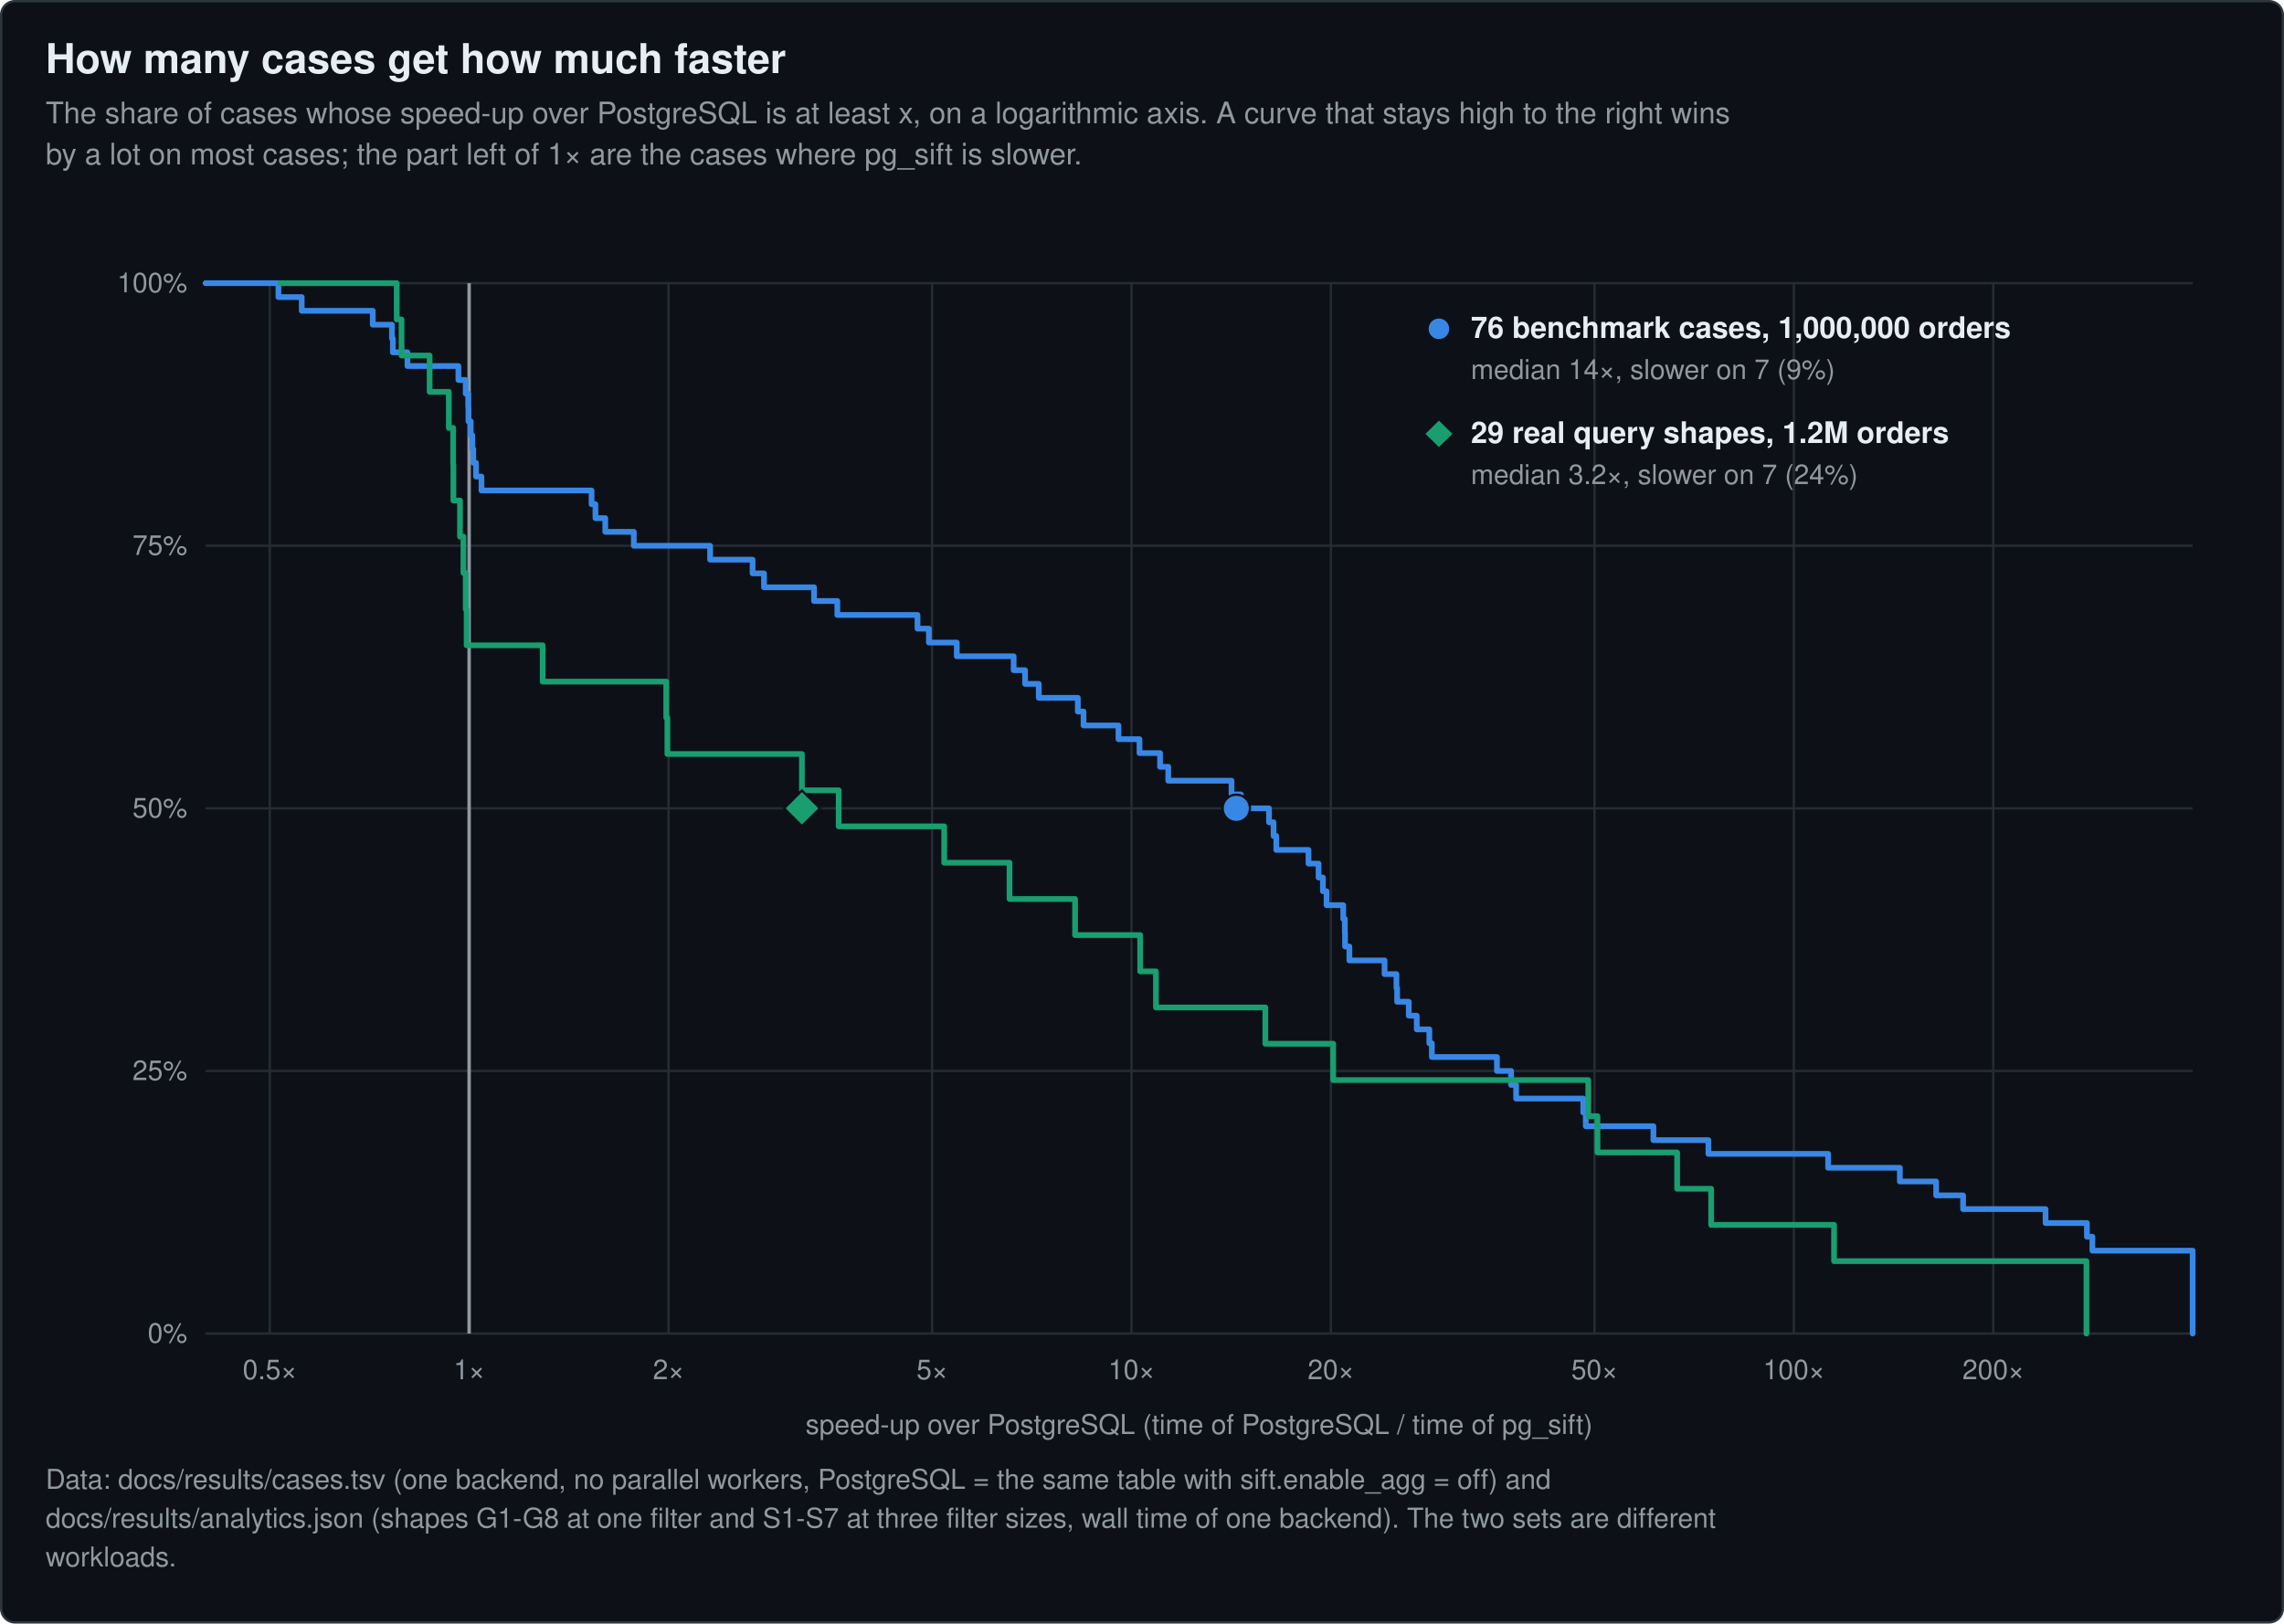
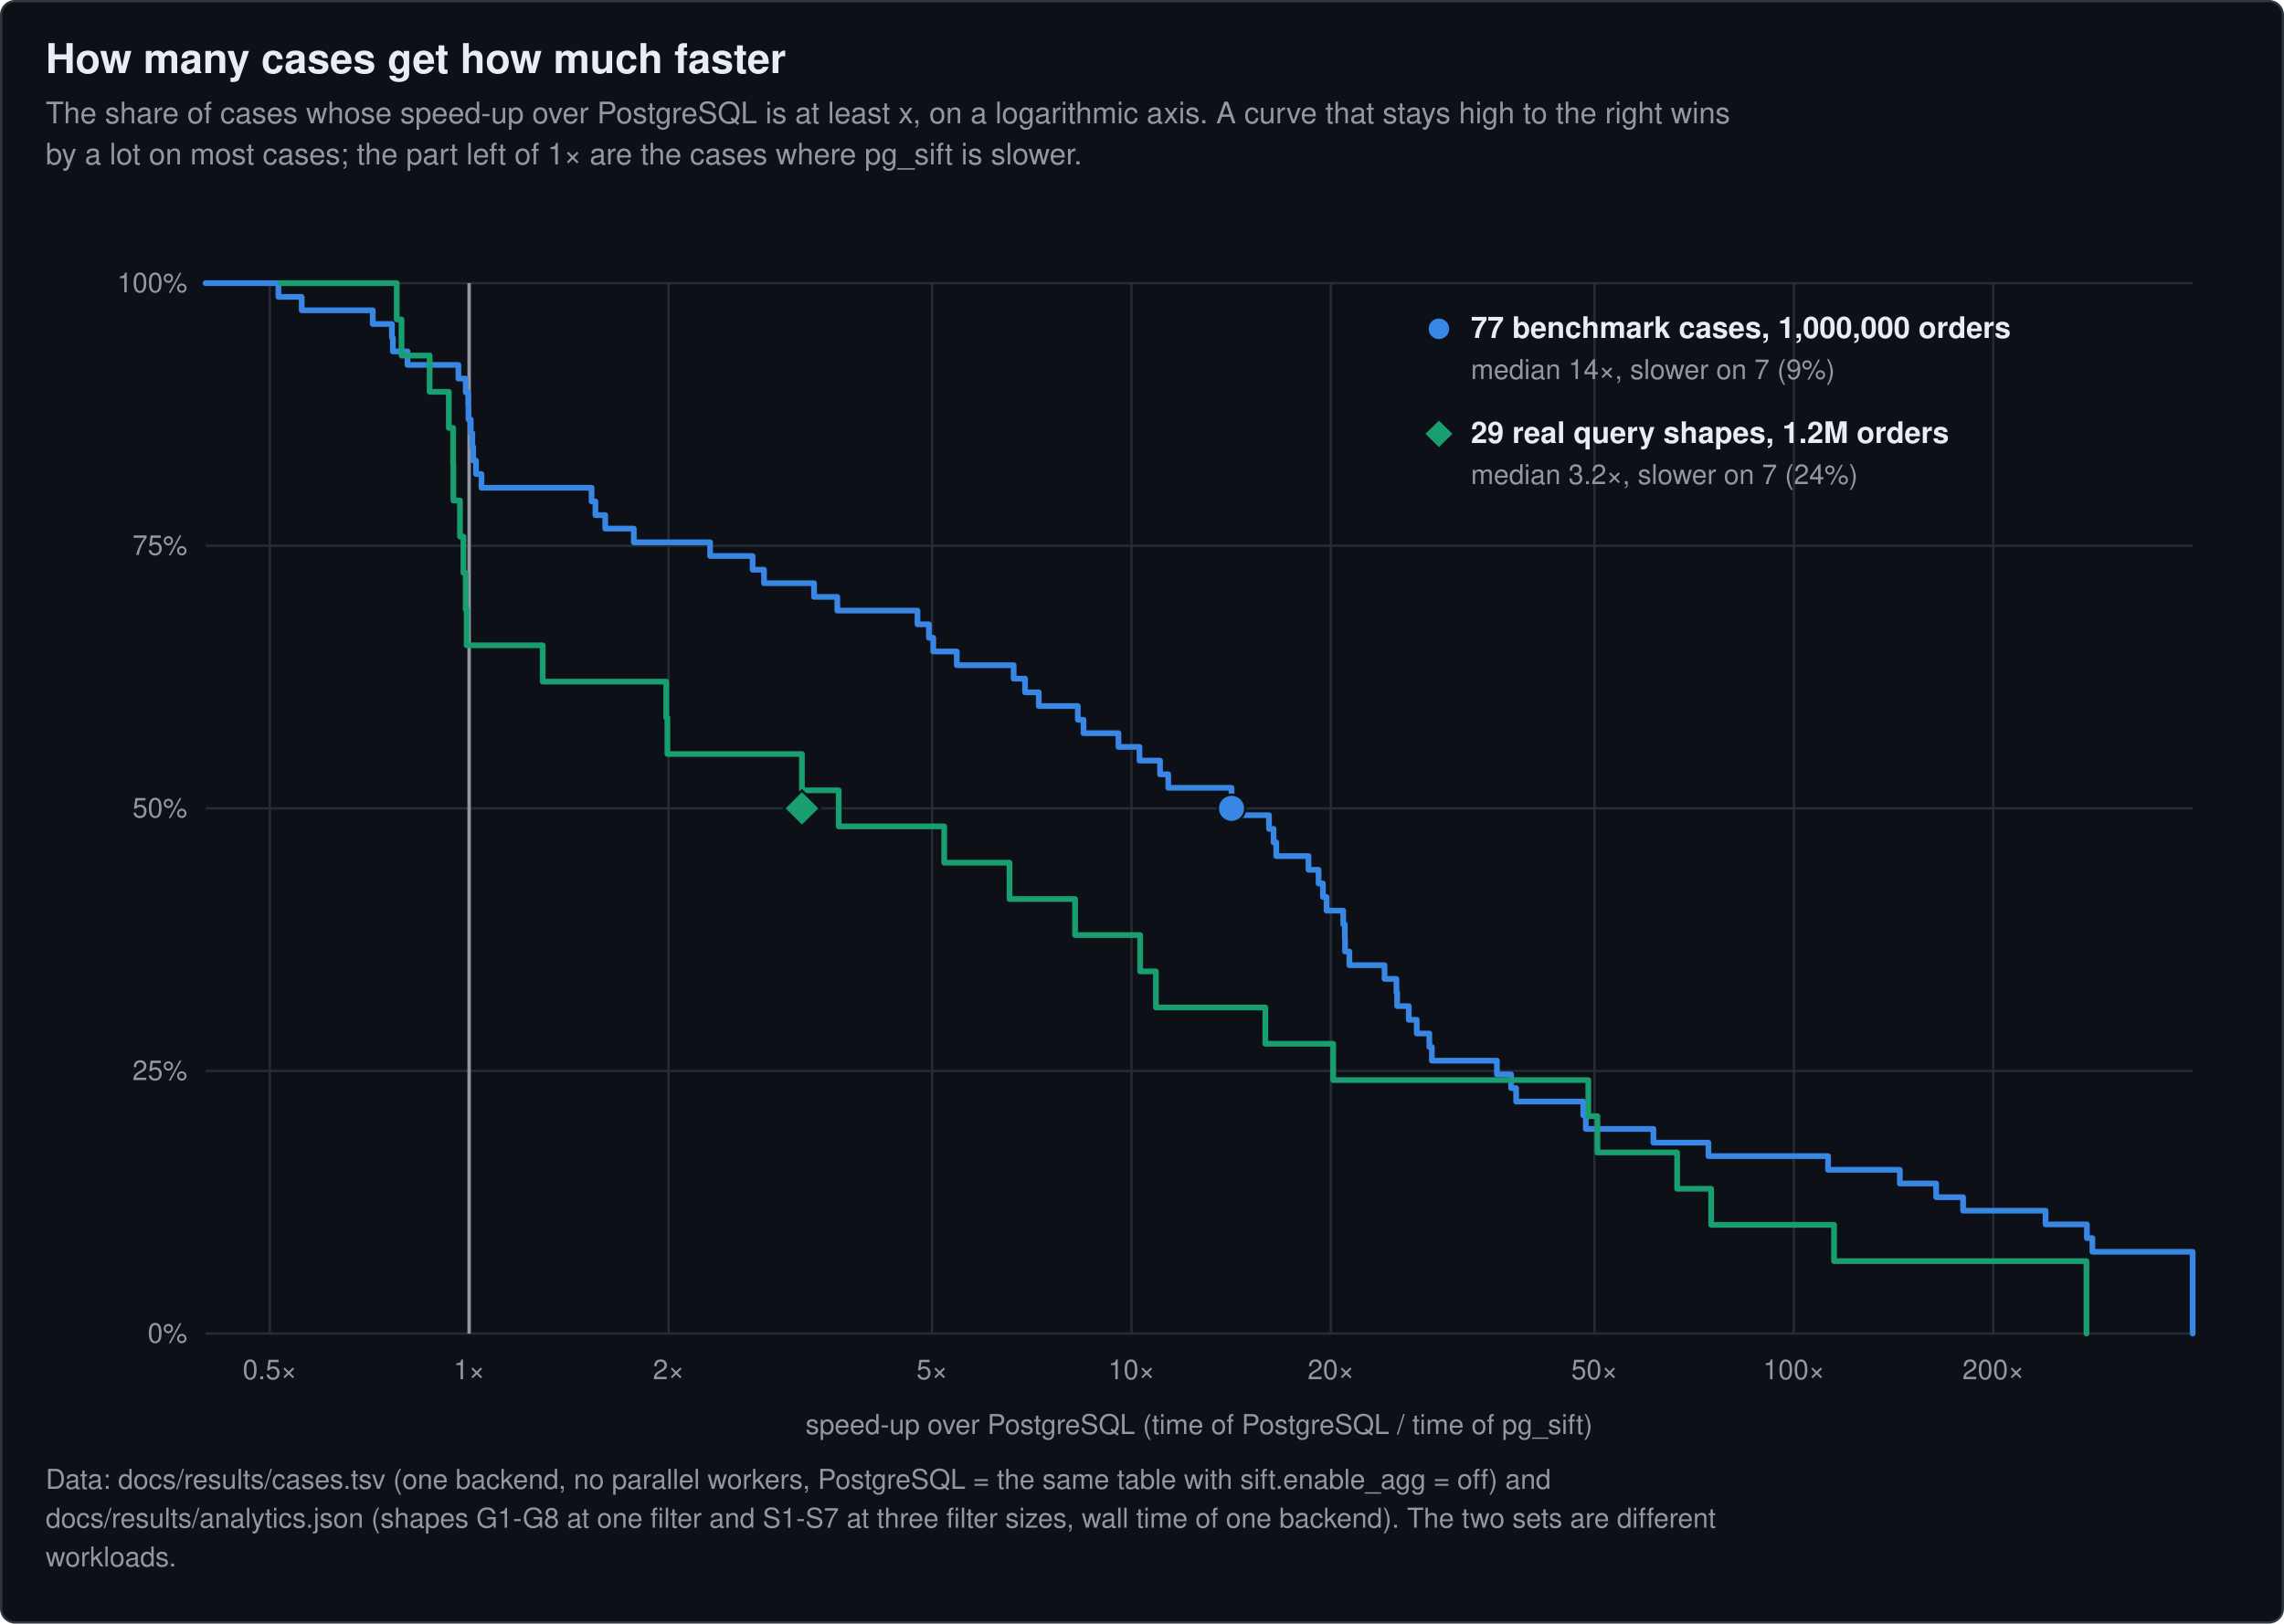
<svg xmlns="http://www.w3.org/2000/svg" width="1000" height="711" viewBox="0 0 1000 711" role="img" aria-labelledby="t d" font-family="Helvetica, Arial, sans-serif">
  <rect x="0.5" y="0.5" width="999" height="710" rx="6" fill="#0d1117" stroke="#30363d" />
  <text x="20" y="32" font-size="18" text-anchor="start" fill="#e6edf3" font-weight="bold">How many cases get how much faster</text>
  <text x="20" y="54" font-size="13" text-anchor="start" fill="#9198a1">The share of cases whose speed-up over PostgreSQL is at least x, on a logarithmic axis. A curve that stays high to the right wins</text>
  <text x="20" y="72" font-size="13" text-anchor="start" fill="#9198a1">by a lot on most cases; the part left of 1× are the cases where pg_sift is slower.</text>
  <line x1="90" y1="584" x2="960" y2="584" stroke="#262c34" stroke-width="1" />
  <text x="82" y="588" font-size="12" text-anchor="end" fill="#9198a1">0%</text>
  <line x1="90" y1="469" x2="960" y2="469" stroke="#262c34" stroke-width="1" />
  <text x="82" y="473" font-size="12" text-anchor="end" fill="#9198a1">25%</text>
  <line x1="90" y1="354" x2="960" y2="354" stroke="#262c34" stroke-width="1" />
  <text x="82" y="358" font-size="12" text-anchor="end" fill="#9198a1">50%</text>
  <line x1="90" y1="239" x2="960" y2="239" stroke="#262c34" stroke-width="1" />
  <text x="82" y="243" font-size="12" text-anchor="end" fill="#9198a1">75%</text>
  <line x1="90" y1="124" x2="960" y2="124" stroke="#262c34" stroke-width="1" />
  <text x="82" y="128" font-size="12" text-anchor="end" fill="#9198a1">100%</text>
  <line x1="118.1" y1="124" x2="118.1" y2="584" stroke="#262c34" stroke-width="1" />
  <text x="118.1" y="604" font-size="12" text-anchor="middle" fill="#9198a1">0.5×</text>
  <line x1="205.4" y1="124" x2="205.4" y2="584" stroke="#9198a1" stroke-width="1.5" />
  <text x="205.4" y="604" font-size="12" text-anchor="middle" fill="#9198a1">1×</text>
  <line x1="292.7" y1="124" x2="292.7" y2="584" stroke="#262c34" stroke-width="1" />
  <text x="292.7" y="604" font-size="12" text-anchor="middle" fill="#9198a1">2×</text>
  <line x1="408.1" y1="124" x2="408.1" y2="584" stroke="#262c34" stroke-width="1" />
  <text x="408.1" y="604" font-size="12" text-anchor="middle" fill="#9198a1">5×</text>
  <line x1="495.4" y1="124" x2="495.4" y2="584" stroke="#262c34" stroke-width="1" />
  <text x="495.4" y="604" font-size="12" text-anchor="middle" fill="#9198a1">10×</text>
  <line x1="582.7" y1="124" x2="582.7" y2="584" stroke="#262c34" stroke-width="1" />
  <text x="582.7" y="604" font-size="12" text-anchor="middle" fill="#9198a1">20×</text>
  <line x1="698.1" y1="124" x2="698.1" y2="584" stroke="#262c34" stroke-width="1" />
  <text x="698.1" y="604" font-size="12" text-anchor="middle" fill="#9198a1">50×</text>
  <line x1="785.4" y1="124" x2="785.4" y2="584" stroke="#262c34" stroke-width="1" />
  <text x="785.4" y="604" font-size="12" text-anchor="middle" fill="#9198a1">100×</text>
  <line x1="872.7" y1="124" x2="872.7" y2="584" stroke="#262c34" stroke-width="1" />
  <text x="872.7" y="604" font-size="12" text-anchor="middle" fill="#9198a1">200×</text>
  <text x="525" y="628" font-size="12" text-anchor="middle" fill="#9198a1">speed-up over PostgreSQL (time of PostgreSQL / time of pg_sift)</text>
-   <polyline fill="none" stroke="#3987e5" stroke-width="2.5" stroke-linejoin="round" stroke-linecap="round" points="90,124 90,124 90,124 121.9,124 121.9,130.1 132.1,130.1 132.1,136.1 163.2,136.1 163.2,142.2 171.6,142.2 171.6,148.2 172,148.2 172,154.3 178.4,154.3 178.4,160.3 200.7,160.3 200.7,166.4 203.9,166.4 203.9,172.4 205,172.4 205,178.5 205.1,178.5 205.1,184.5 206.1,184.5 206.1,190.6 206.8,190.6 206.8,196.6 207.2,196.6 207.2,202.7 208.4,202.7 208.4,208.7 210.8,208.7 210.8,214.8 259,214.8 259,220.8 260.7,220.8 260.7,226.9 265,226.9 265,232.9 277.5,232.9 277.5,239 310.9,239 310.9,245.1 329.5,245.1 329.5,251.1 334.5,251.1 334.5,257.2 356.4,257.2 356.4,263.2 366.6,263.2 366.6,269.3 401.7,269.3 401.7,275.3 406.7,275.3 406.7,281.4 418.9,281.4 418.9,287.4 443.8,287.4 443.8,293.5 448.8,293.5 448.8,299.5 454.8,299.5 454.8,305.6 471.9,305.6 471.9,311.6 474.4,311.6 474.4,317.7 489.7,317.7 489.7,323.7 498.9,323.7 498.9,329.8 507.9,329.8 507.9,335.8 511.5,335.8 511.5,341.9 539.2,341.9 539.2,347.9 543.3,347.9 543.3,354 555.6,354 555.6,360.1 557.6,360.1 557.6,366.1 558.8,366.1 558.8,372.2 572.9,372.2 572.9,378.2 577.3,378.2 577.3,384.3 579.2,384.3 579.2,390.3 580.8,390.3 580.8,396.4 588.1,396.4 588.1,402.4 588.8,402.4 588.8,408.5 588.9,408.5 588.9,414.5 590.8,414.5 590.8,420.6 606.2,420.6 606.2,426.6 611.4,426.6 611.4,432.7 611.7,432.7 611.7,438.7 616.8,438.7 616.8,444.8 620.3,444.8 620.3,450.8 625.8,450.8 625.8,456.9 626.9,456.9 626.9,462.9 655.4,462.9 655.4,469 661.6,469 661.6,475.1 663.8,475.1 663.8,481.1 693.2,481.1 693.2,487.2 694.3,487.2 694.3,493.2 723.9,493.2 723.9,499.3 748,499.3 748,505.3 800.4,505.3 800.4,511.4 831.8,511.4 831.8,517.4 847.7,517.4 847.7,523.5 859.5,523.5 859.5,529.5 895.6,529.5 895.6,535.6 913.7,535.6 913.7,541.6 916.1,541.6 916.1,547.7 960,547.7 960,553.7 960,553.7 960,559.8 960,559.8 960,565.8 960,565.8 960,571.9 960,571.9 960,577.9 960,584" />
-   <circle cx="541.3" cy="354" r="5.5" fill="#3987e5" stroke="#0d1117" stroke-width="2" paint-order="stroke" />
+   <polyline fill="none" stroke="#3987e5" stroke-width="2.5" stroke-linejoin="round" stroke-linecap="round" points="90,124 90,124 90,124 121.9,124 121.9,130 132.1,130 132.1,135.9 163.2,135.9 163.2,141.9 171.6,141.9 171.6,147.9 172,147.9 172,153.9 178.4,153.9 178.4,159.8 200.7,159.8 200.7,165.8 203.9,165.8 203.9,171.8 205,171.8 205,177.8 205.1,177.8 205.1,183.7 206.1,183.7 206.1,189.7 206.8,189.7 206.8,195.7 207.2,195.7 207.2,201.7 208.4,201.7 208.4,207.6 210.8,207.6 210.8,213.6 259,213.6 259,219.6 260.7,219.6 260.7,225.6 265,225.6 265,231.5 277.5,231.5 277.5,237.5 310.9,237.5 310.9,243.5 329.5,243.5 329.5,249.5 334.5,249.5 334.5,255.4 356.4,255.4 356.4,261.4 366.6,261.4 366.6,267.4 401.7,267.4 401.7,273.4 406.7,273.4 406.7,279.3 408.6,279.3 408.6,285.3 418.9,285.3 418.9,291.3 443.8,291.3 443.8,297.2 448.8,297.2 448.8,303.2 454.8,303.2 454.8,309.2 471.9,309.2 471.9,315.2 474.4,315.2 474.4,321.1 489.7,321.1 489.7,327.1 498.9,327.1 498.9,333.1 507.9,333.1 507.9,339.1 511.5,339.1 511.5,345 539.2,345 539.2,351 543.3,351 543.3,357 555.6,357 555.6,363 557.6,363 557.6,368.9 558.8,368.9 558.8,374.9 572.9,374.9 572.9,380.9 577.3,380.9 577.3,386.9 579.2,386.9 579.2,392.8 580.8,392.8 580.8,398.8 588.1,398.8 588.1,404.8 588.8,404.8 588.8,410.8 588.9,410.8 588.9,416.7 590.8,416.7 590.8,422.7 606.2,422.7 606.2,428.7 611.4,428.7 611.4,434.6 611.7,434.6 611.7,440.6 616.8,440.6 616.8,446.6 620.3,446.6 620.3,452.6 625.8,452.6 625.8,458.5 626.9,458.5 626.9,464.5 655.4,464.5 655.4,470.5 661.6,470.5 661.6,476.5 663.8,476.5 663.8,482.4 693.2,482.4 693.2,488.4 694.3,488.4 694.3,494.4 723.9,494.4 723.9,500.4 748,500.4 748,506.3 800.4,506.3 800.4,512.3 831.8,512.3 831.8,518.3 847.7,518.3 847.7,524.3 859.5,524.3 859.5,530.2 895.6,530.2 895.6,536.2 913.7,536.2 913.7,542.2 916.1,542.2 916.1,548.2 960,548.2 960,554.1 960,554.1 960,560.1 960,560.1 960,566.1 960,566.1 960,572.1 960,572.1 960,578 960,584" />
+   <circle cx="539.2" cy="354" r="5.5" fill="#3987e5" stroke="#0d1117" stroke-width="2" paint-order="stroke" />
  <circle cx="630" cy="144" r="4.5" fill="#3987e5" stroke="#0d1117" stroke-width="2" paint-order="stroke" />
-   <text x="644" y="148" font-size="13" text-anchor="start" fill="#e6edf3" font-weight="bold">76 benchmark cases, 1,000,000 orders</text>
+   <text x="644" y="148" font-size="13" text-anchor="start" fill="#e6edf3" font-weight="bold">77 benchmark cases, 1,000,000 orders</text>
  <text x="644" y="166" font-size="12" text-anchor="start" fill="#9198a1">median 14×, slower on 7 (9%)</text>
  <polyline fill="none" stroke="#199e70" stroke-width="2.5" stroke-linejoin="round" stroke-linecap="round" points="122.8,124 122.8,124 122.8,124 173.7,124 173.7,139.9 175.8,139.9 175.8,155.7 188.1,155.7 188.1,171.6 196.5,171.6 196.5,187.4 198.4,187.4 198.4,203.3 198.5,203.3 198.5,219.2 201.4,219.2 201.4,235 202.9,235 202.9,250.9 203.9,250.9 203.9,266.8 204.3,266.8 204.3,282.6 237.6,282.6 237.6,298.5 291.7,298.5 291.7,314.3 292.2,314.3 292.2,330.2 351.1,330.2 351.1,346.1 367.2,346.1 367.2,361.9 413.4,361.9 413.4,377.8 442,377.8 442,393.7 470.7,393.7 470.7,409.5 499.2,409.5 499.2,425.4 506.1,425.4 506.1,441.2 554,441.2 554,457.1 583.7,457.1 583.7,473 695.4,473 695.4,488.8 699.4,488.8 699.4,504.7 734.3,504.7 734.3,520.6 749.2,520.6 749.2,536.4 803,536.4 803,552.3 913.5,552.3 913.5,568.1 913.5,584" />
  <polygon points="351.1,346.9 358.3,354 351.1,361.1 344,354" fill="#199e70" stroke="#0d1117" stroke-width="2" paint-order="stroke" />
  <polygon points="630,184.2 635.9,190 630,195.8 624.1,190" fill="#199e70" stroke="#0d1117" stroke-width="2" paint-order="stroke" />
  <text x="644" y="194" font-size="13" text-anchor="start" fill="#e6edf3" font-weight="bold">29 real query shapes, 1.2M orders</text>
  <text x="644" y="212" font-size="12" text-anchor="start" fill="#9198a1">median 3.2×, slower on 7 (24%)</text>
  <text x="20" y="652" font-size="12" text-anchor="start" fill="#9198a1">Data: docs/results/cases.tsv (one backend, no parallel workers, PostgreSQL = the same table with sift.enable_agg = off) and</text>
  <text x="20" y="669" font-size="12" text-anchor="start" fill="#9198a1">docs/results/analytics.json (shapes G1-G8 at one filter and S1-S7 at three filter sizes, wall time of one backend). The two sets are different</text>
  <text x="20" y="686" font-size="12" text-anchor="start" fill="#9198a1">workloads.</text>
</svg>
